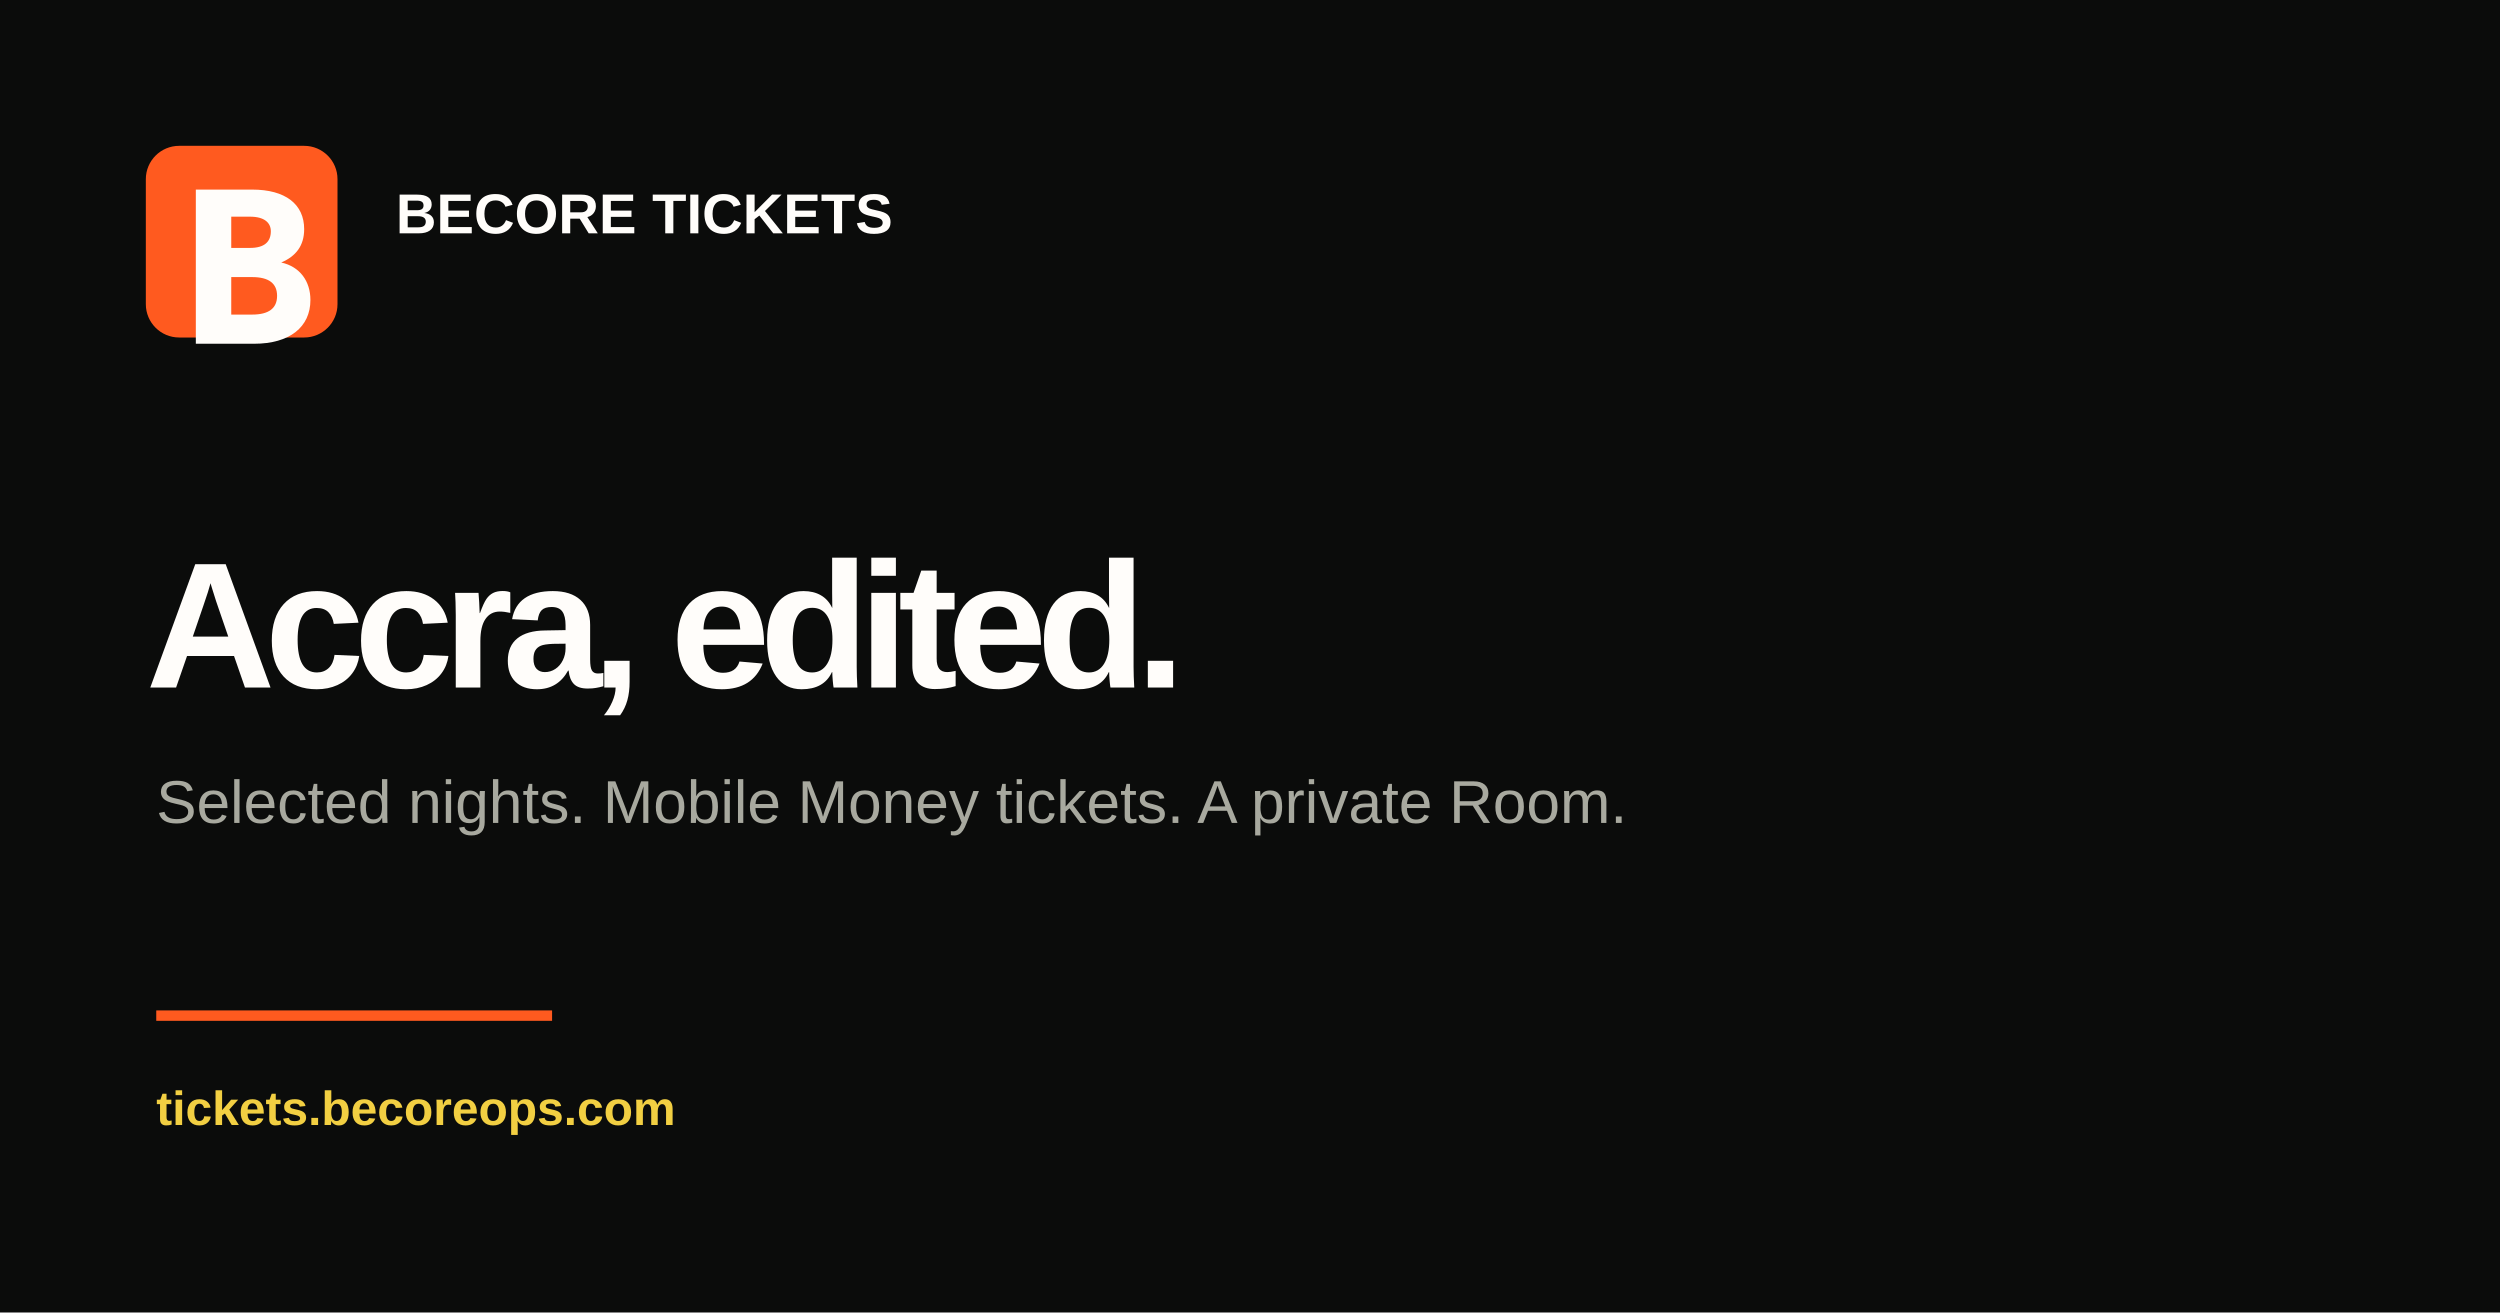
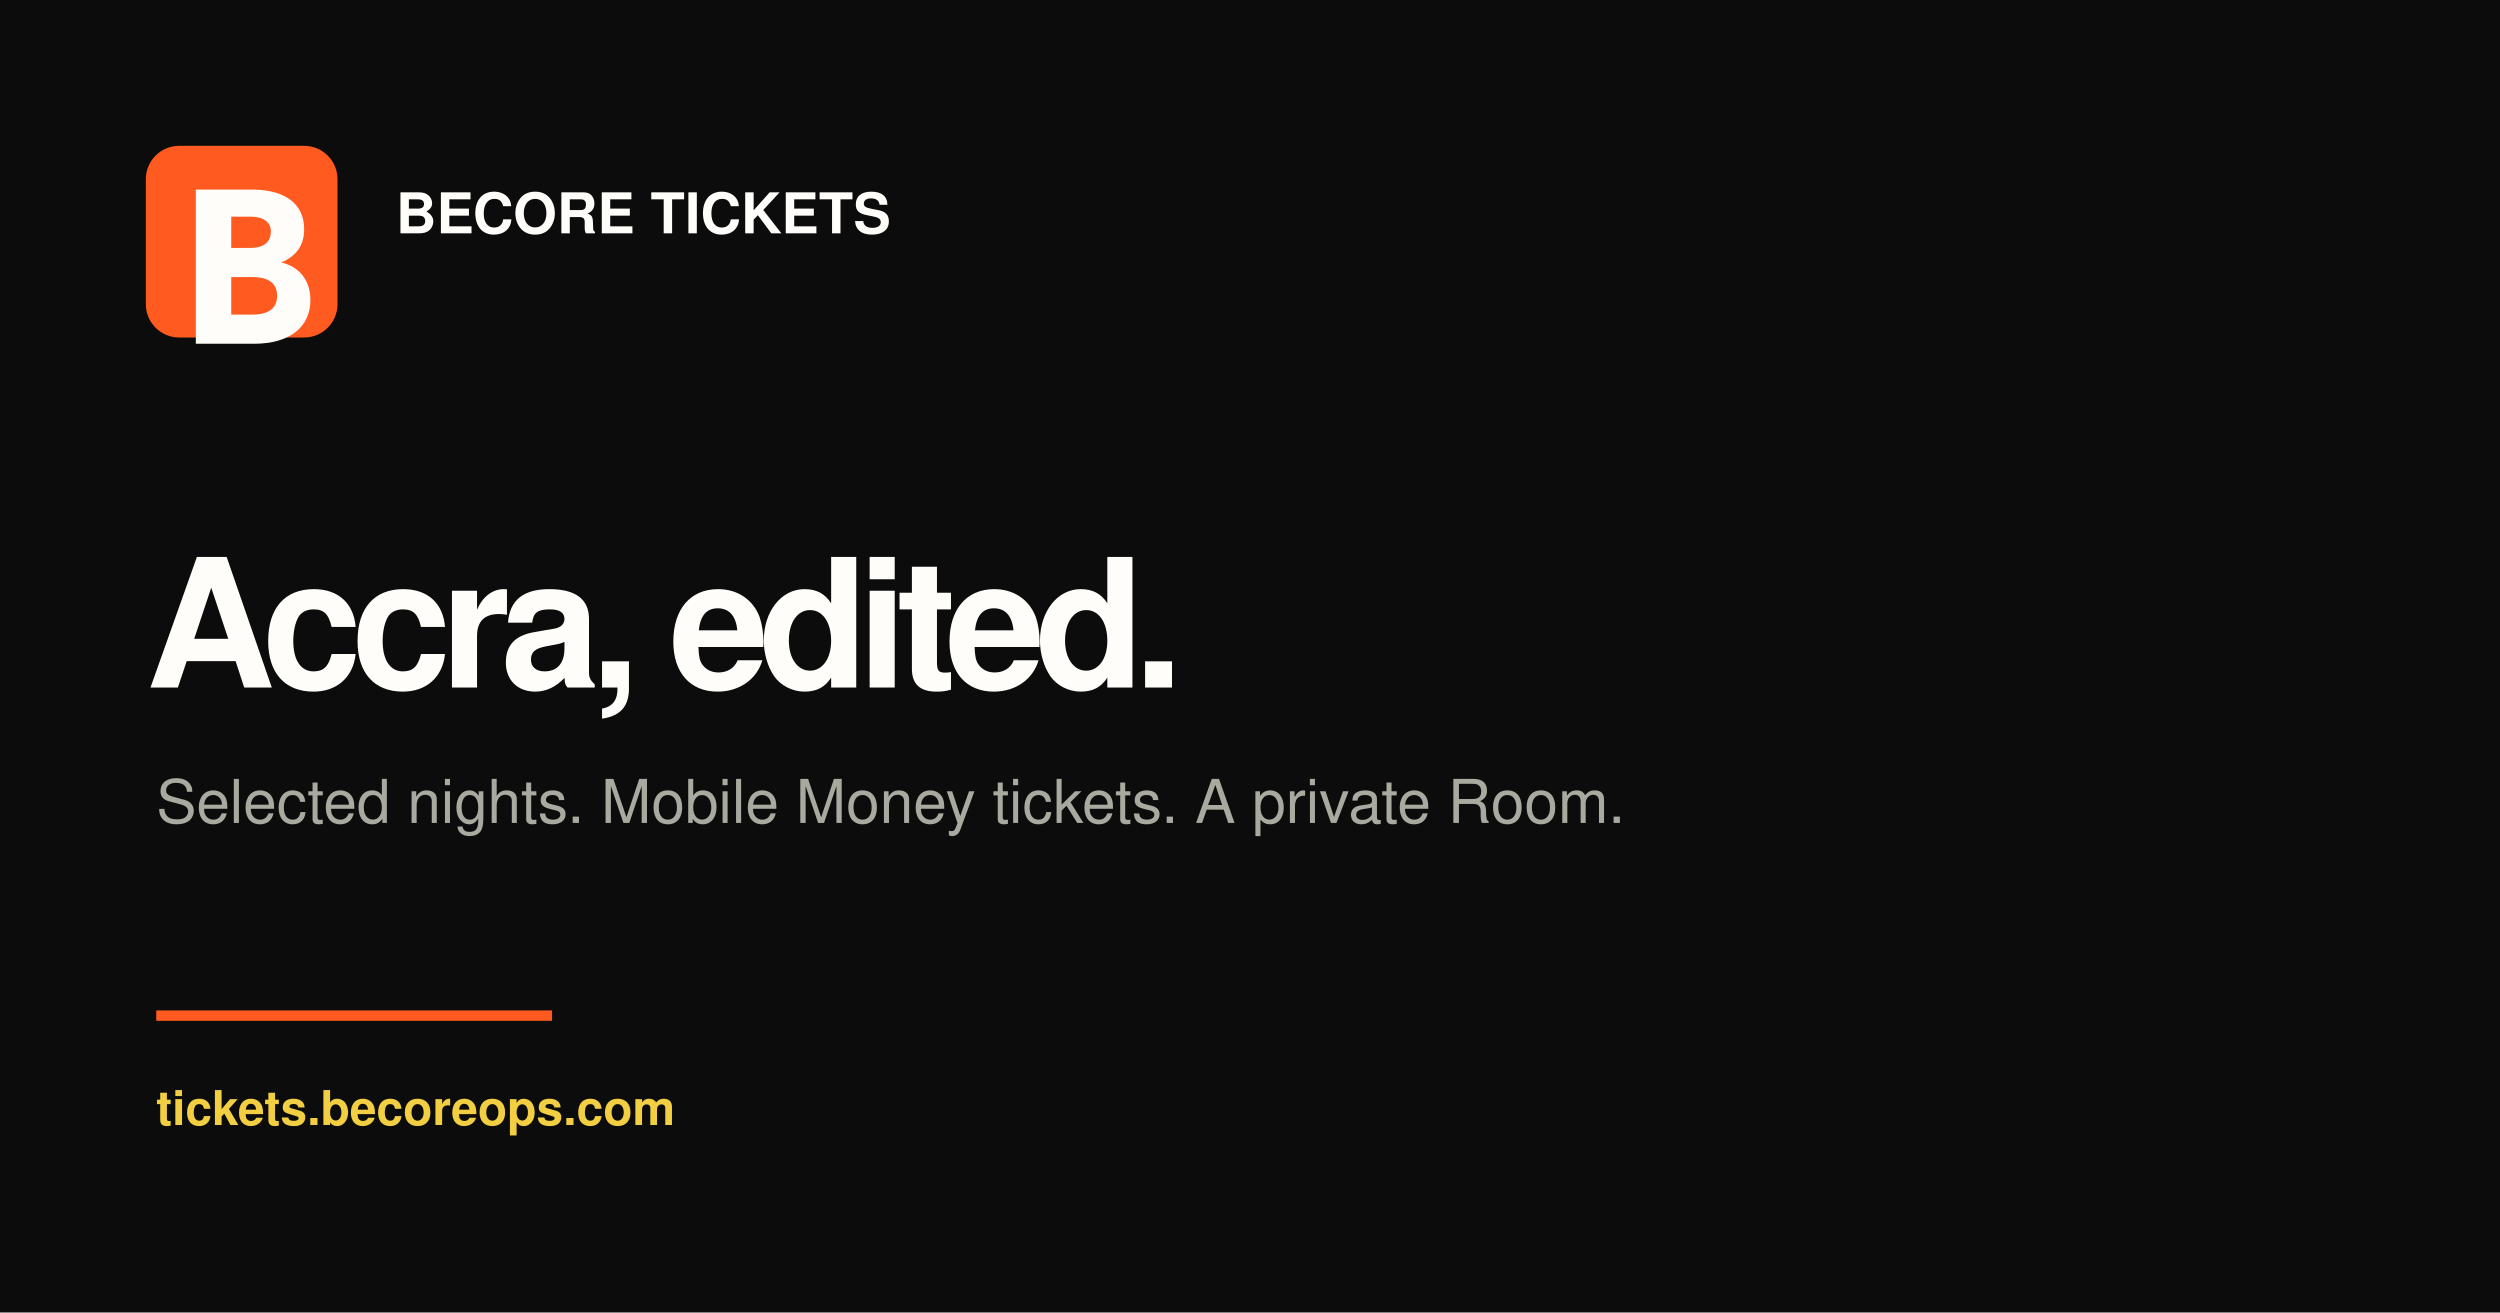
<svg xmlns="http://www.w3.org/2000/svg" viewBox="0 0 1200 630">
  <rect width="1200" height="630" fill="#0b0c0b" />
  <rect x="70" y="70" width="92" height="92" rx="16" fill="#ff5a1f" />
  <path fill="#fffdfa" d="M94 91h27c16 0 25 7 25 19 0 8-4 13-11 16 9 2 14 9 14 18 0 13-10 21-27 21H94V91Zm26 28c7 0 10-3 10-8 0-4-3-7-10-7h-9v15h9Zm1 32c8 0 12-3 12-9 0-6-4-9-12-9h-10v18h10Z" />
-   <text x="190" y="112" fill="#fffdfa" font-family="Arial, sans-serif" font-size="27" font-weight="700">BECORE TICKETS</text>
-   <text x="70" y="330" fill="#fffdfa" font-family="Arial, sans-serif" font-size="86" font-weight="750" letter-spacing="-5">Accra, edited.</text>
-   <text x="75" y="395" fill="#a8a99f" font-family="Arial, sans-serif" font-size="29">Selected nights. Mobile Money tickets. A private Room.</text>
+   <text x="190" y="112" fill="#fffdfa" font-family="-apple-system, BlinkMacSystemFont, system-ui, Helvetica, Arial, sans-serif" font-size="27" font-weight="700">BECORE TICKETS</text>
+   <text x="70" y="330" fill="#fffdfa" font-family="-apple-system, BlinkMacSystemFont, system-ui, Helvetica, Arial, sans-serif" font-size="86" font-weight="750" letter-spacing="-5">Accra, edited.</text>
+   <text x="75" y="395" fill="#a8a99f" font-family="-apple-system, BlinkMacSystemFont, system-ui, Helvetica, Arial, sans-serif" font-size="29">Selected nights. Mobile Money tickets. A private Room.</text>
  <rect x="75" y="485" width="190" height="5" fill="#ff5a1f" />
-   <text x="75" y="540" fill="#f2cf42" font-family="Arial, sans-serif" font-size="23" font-weight="700">tickets.becoreops.com</text>
+   <text x="75" y="540" fill="#f2cf42" font-family="-apple-system, BlinkMacSystemFont, system-ui, Helvetica, Arial, sans-serif" font-size="23" font-weight="700">tickets.becoreops.com</text>
</svg>
